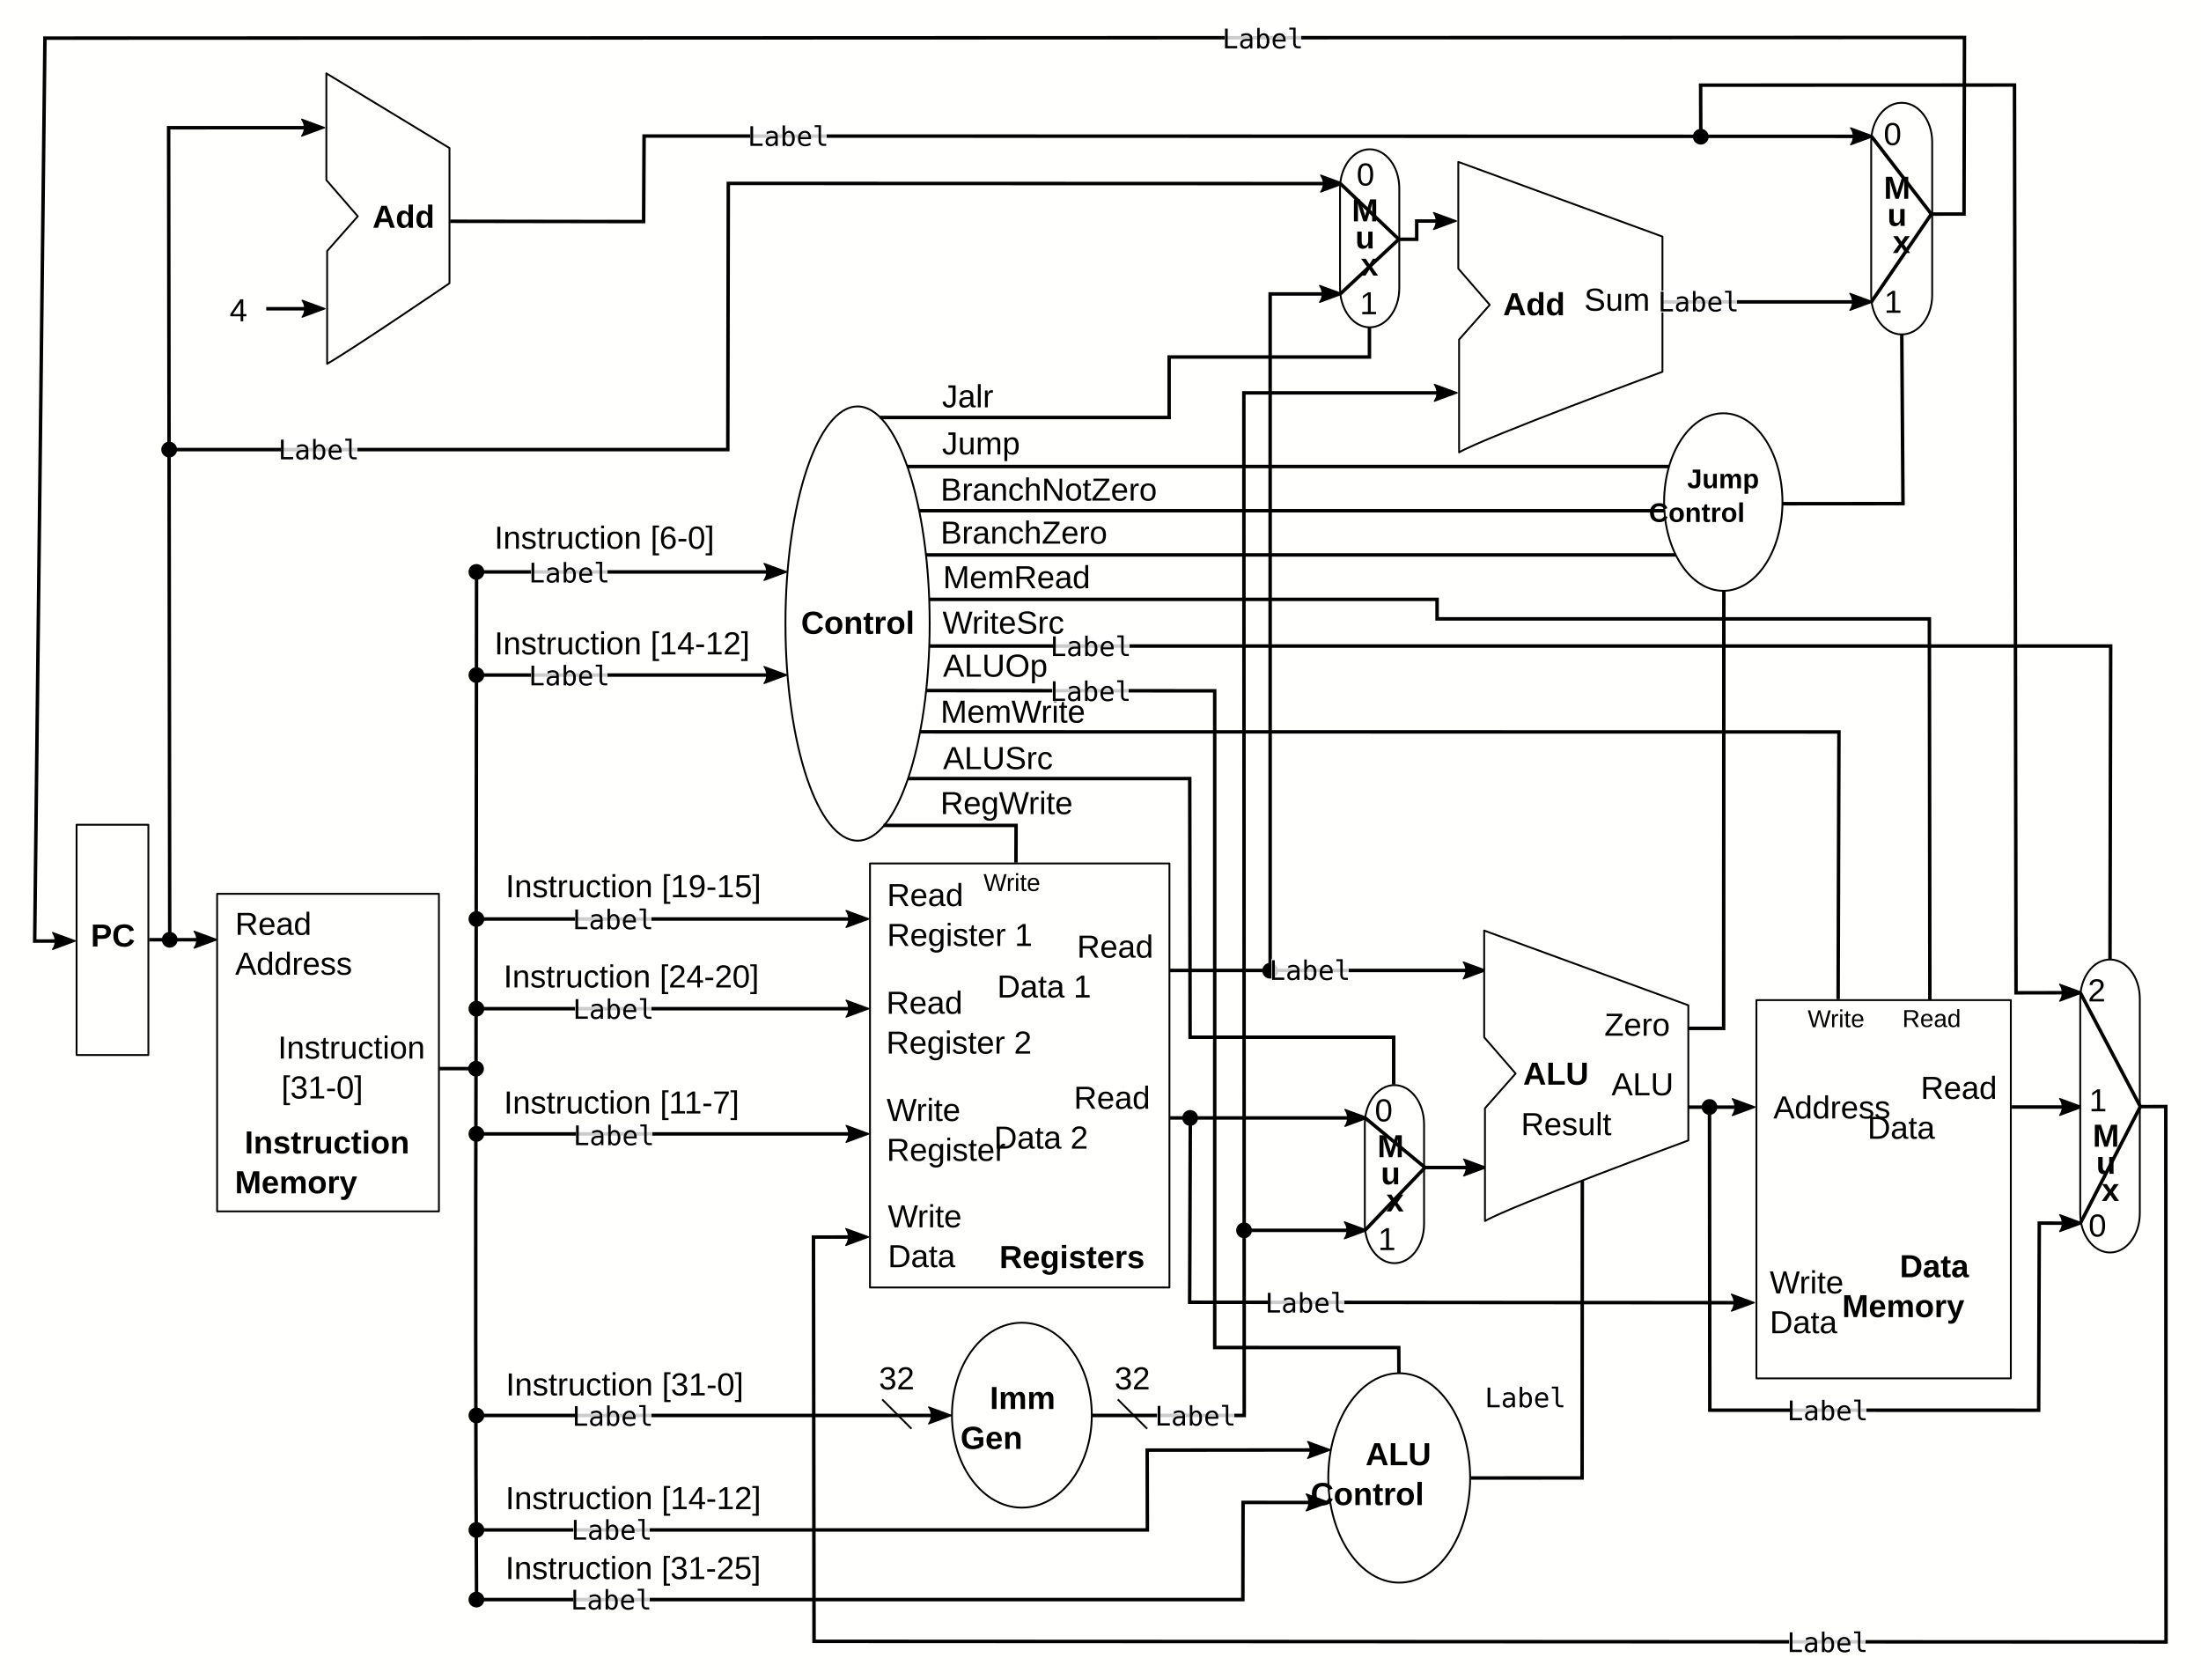
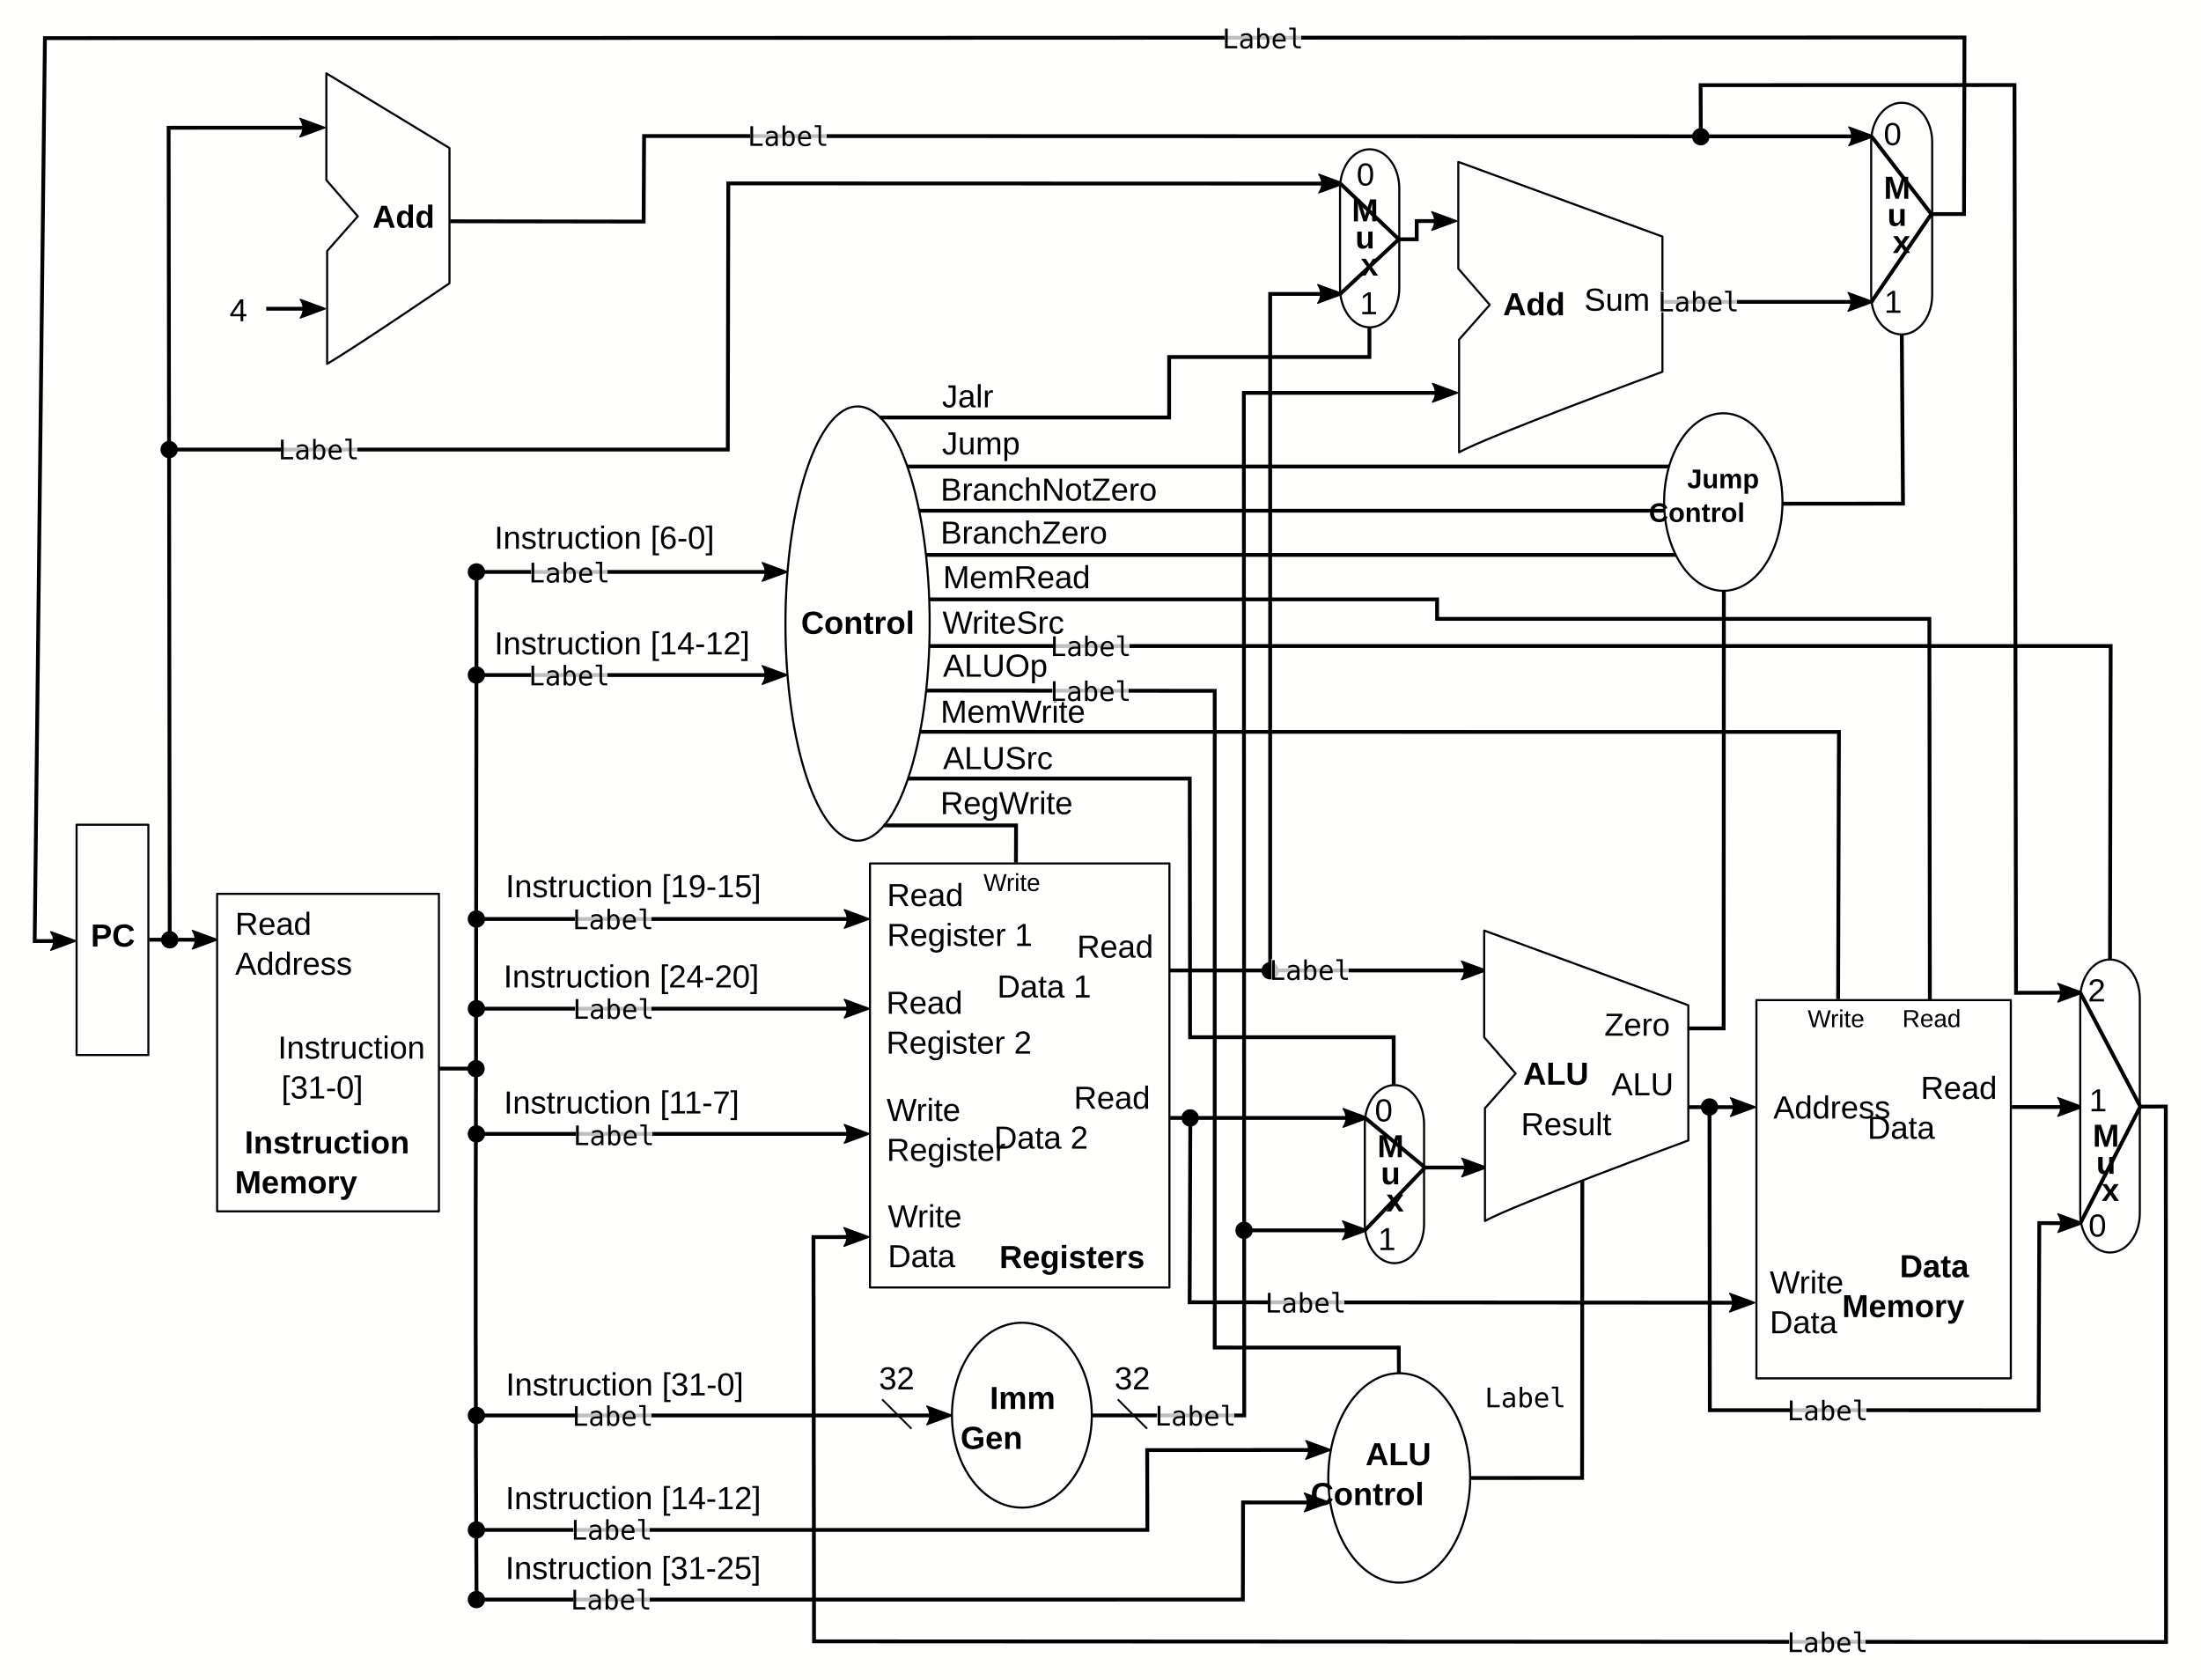
<svg xmlns="http://www.w3.org/2000/svg" id="svg8" version="1.1" viewBox="0 0 316.317 241.39" height="241.39mm" width="316.317mm">
  <style id="style1228">
.wire { 
    stroke-opacity:1;
-     stroke-width:0.5;
+     stroke-width:0.55;
    stroke-miterlimit:4;
    stroke-linejoin:miter;
    stroke-linecap:butt;
    stroke-dasharray:none;
    stroke:#000000;
    mix-blend-mode:normal;
    fill:none;
    display:inline;
}
text.value-label, text.value-label tspan { 
    display:inline;
    fill:#000000;
    fill-opacity:1;
-     filter:url(#bg-filter);
    font-family:monospace;
    font-size:3.881px;
    font-stretch:normal;
    font-style:normal;
    font-variant:normal;
    font-variant-caps:normal;
    font-variant-east-asian:normal;
    font-variant-ligatures:normal;
    font-variant-numeric:normal;
    font-weight:normal;
    -inkscape-font-specification:'monospace, Normal';
    line-height:1.25;
    stroke:none;
    stroke-width:0.265;
    text-align:center;
    text-anchor:middle ;
}
+ text.value-label {
+     filter:url(#bg-filter);
+ }
.component { 
-     stroke-width:0.265;
+     stroke-width:0.3;
    stroke-opacity:1;
    stroke-miterlimit:4;
    stroke-linejoin:round;
    stroke-linecap:round;
    stroke:#000000;
    fill-rule:evenodd;
    fill-opacity:1;
    fill:#fffffd;
}
.component-name { 
    font-style:normal;
    text-anchor:middle;
    text-align:center;
    stroke-width:0.265;
    stroke:none;
    line-height:1.25;
    -inkscape-font-specification:'Arial, Bold';
    font-weight:bold;
    font-variant-numeric:normal;
    font-variant-ligatures:normal;
    font-variant-east-asian:normal;
    font-variant-caps:normal;
    font-variant:normal;
    font-stretch:normal;
    font-size:4.586px;
    font-family:Arial;
    fill-opacity:1;
    fill:#000000;
}
.label { 
    stroke-width:0.265 ;
    stroke:none;
    line-height:1.25;
    -inkscape-font-specification:'Arial, Normal';
    font-weight:normal;
    font-variant-numeric:normal;
    font-variant-ligatures:normal;
    font-variant-east-asian:normal;
    font-variant-caps:normal;
    font-variant:normal;
    font-style:normal;
    font-stretch:normal;
    font-size:4.586px;
    font-family:Arial;
    fill-opacity:1;
    fill:#000000;
}
.label-small { 
    stroke-width:0.265 ;
    stroke:none;
    line-height:1.25;
    -inkscape-font-specification:'Arial, Normal';
    font-weight:normal;
    font-variant-numeric:normal;
    font-variant-ligatures:normal;
    font-variant-east-asian:normal;
    font-variant-caps:normal;
    font-variant:normal;
    font-style:normal;
    font-stretch:normal;
    font-size:3.528px;
    font-family:Arial;
    fill-opacity:1;
    fill:#000000;
}
</style>
  <defs id="defs2">
    <marker style="overflow:visible" id="Arrow" refX="0" refY="0" orient="auto">
      <path class="wire" transform="scale(-0.6)" d="M 8.719,4.034 -2.207,0.016 8.719,-4.002 c -1.745,2.372 -1.735,5.617 -6e-7,8.035 z" style="fill:#000000;fill-opacity:1;fill-rule:evenodd;stroke-width:0.625;stroke-linejoin:round" id="path887" />
    </marker>
    <marker style="overflow:visible" id="Junction" refX="0" refY="0" orient="auto">
      <path class="wire" transform="matrix(0.4,0,0,0.4,2.96,0.4)" style="fill:#000000;fill-opacity:1;fill-rule:evenodd;stroke-width:1pt;" d="m -2.5,-1 c 0,2.76 -2.24,5 -5,5 -2.76,0 -5,-2.24 -5,-5 0,-2.76 2.24,-5 5,-5 2.76,0 5,2.24 5,5 z" id="path924" />
    </marker>
    <filter style="color-interpolation-filters:sRGB" id="bg-filter" x="0" y="0" width="1" height="1">
-       <feFlood id="feFlood705" result="result1" flood-color="rgb(255,255,255)" flood-opacity="0.8" />
+       <feFlood id="feFlood705" result="result1" flood-color="rgb(255,255,255)" flood-opacity="0.75" />
      <feComposite in2="result1" id="feComposite707" in="SourceGraphic" />
    </filter>
  </defs>
  <g id="background" style="display:inline">
    <rect style="display:inline;mix-blend-mode:normal;fill:#fffffd;fill-opacity:1;stroke:#000000;stroke-width:0.265;stroke-miterlimit:4;stroke-dasharray:0, 2.915;stroke-dashoffset:2.65" id="rect1943" width="316.317" height="241.39" x="0" y="1.1471907e-05" />
  </g>
  <g id="diagram" style="display:inline;opacity:1;mix-blend-mode:normal">
    <g id="regFile-readData2" class="wires">
      <path class="wire" style="marker-mid:url(#Junction);marker-end:url(#Arrow)" d="m 168.168,160.644 h 2.894 24.848" id="path858-0" />
      <path class="wire" style="marker-end:url(#Arrow)" d="m 171.069,160.62 -0.097,26.513 80.486,0.063" id="path858-1" />
      <text class="value-label" xml:space="preserve" x="195.826" y="188.609" id="text711-6-6-5-6-8-3-2" style="text-anchor:middle">
        <tspan id="tspan709-4-2-8-2-4-6-6" x="195.826" y="188.609" style="text-anchor:middle">Label</tspan>
      </text>
    </g>
    <g id="regFile-readData1" class="wires">
      <path class="wire" style="marker-start:url(#Junction);marker-end:url(#Arrow)" d="M 182.54,139.471 V 42.238 h 9.727" id="path858-5-8" />
      <path class="wire" style="marker-end:url(#Arrow)" d="m 168.045,139.453 h 44.869" id="path-1-1-1" />
      <text class="value-label" xml:space="preserve" x="196.435" y="140.81" id="text711-6-6-5-6-8-3-2-0" style="text-anchor:middle">
        <tspan id="tspan709-4-2-8-2-4-6-6-2" x="196.435" y="140.81" style="text-anchor:middle">Label</tspan>
      </text>
    </g>
    <path class="wire " style="marker-end:url(#Arrow)" d="m 204.795,167.773 h 8.167" id="aluInputMux-out" />
    <path class="wire" style="marker-end:url(#Arrow)" d="m 289.127,159.074 h 9.495" id="dataMem-readData" />
    <g id="alu-result" class="wires">
      <path class="wire" style="marker-start:url(#Junction);marker-end:url(#Arrow)" d="m 245.681,159.094 0.046,43.547 47.259,0.006 0.09,-26.888 5.553,0.013" id="path858-03" />
      <path class="wire" style="marker-end:url(#Arrow)" d="m 242.628,159.094 h 8.95" id="path858-56-0" />
      <text class="value-label" xml:space="preserve" x="270.848" y="204.086" id="text711-6-6-5-6-8-3-2-6" style="text-anchor:middle">
        <tspan id="tspan709-4-2-8-2-4-6-6-8" x="270.848" y="204.086" style="text-anchor:middle">Label</tspan>
      </text>
    </g>
    <g id="pc-out" class="wires">
      <path class="wire" style="marker-end:url(#Arrow)" d="m 21.443,135.037 h 9.077" id="path858-9" />
      <path class="wire" style="marker-start:url(#Junction);marker-end:url(#Arrow)" d="M 24.391,135.022 24.235,18.356 45.981,18.347" id="path858-5-6" />
      <path class="wire" style="marker-start:url(#Junction);marker-end:url(#Arrow)" d="m 24.333,64.604 h 80.263 l 0.074,-38.25 87.755,0.028" id="path858-7" />
      <text class="value-label" xml:space="preserve" x="53.994" y="66.009" id="text711-6-6-5-6-8-6-9-2-6-2">
        <tspan id="tspan709-4-2-8-2-4-2-9-0-6-2" x="53.994" y="66.009" style="text-anchor:middle">Label</tspan>
      </text>
    </g>
    <path class="wire" d="m 256.209,72.382 17.279,-0.013 -0.173,-24.302" id="jumpControl-takeBranch" />
    <g id="pcAdd4-result" class="wires">
      <path class="wire" style="marker-end:url(#Arrow)" d="m 64.695,31.798 27.803,0.043 0.067,-12.294 176.024,0.048" id="path858-7-4" />
      <path class="wire" style="marker-start:url(#Junction);marker-end:url(#Arrow)" d="m 244.431,19.627 -0.024,-7.392 45.106,-0.015 0.22,130.444 8.896,-0.016" id="path858-06" />
      <text class="value-label" xml:space="preserve" x="121.46" y="20.961" id="text711-6-6-5-6-8-6-9-2-6">
        <tspan id="tspan709-4-2-8-2-4-2-9-0-6" x="121.46" y="20.961" style="text-anchor:middle">Label</tspan>
      </text>
    </g>
    <path class="wire" d="m 247.746,85.029 c -0.02,21.332 -0.034,44.148 -0.033,62.747 h -5.101" id="alu-zero" />
    <g id="instrMem">
      <rect id="rect1057" class="component" width="31.876" height="45.628" x="31.203" y="128.441" />
      <text style="white-space:pre;inline-size:28.045" class="label" x="71.112" y="200.546" id="text118" xml:space="preserve" transform="translate(-37.32053,-66.20967)">
        <tspan x="71.112" y="200.546" id="tspan2581">Read </tspan>
        <tspan x="71.112" y="206.278" id="tspan2583">Address</tspan>
      </text>
      <text style="text-align:end;text-anchor:end;white-space:pre;inline-size:32.919" class="label" x="95.263" y="200.546" id="text146" transform="translate(-34.17324,-48.42667)" xml:space="preserve">
        <tspan x="95.263" y="200.546" id="tspan2585">Instruction<tspan y="200.546" id="tspan2587"> </tspan>
        </tspan>
        <tspan x="95.263" y="206.278" id="tspan2589">[31-0]</tspan>
      </text>
      <text style="white-space:pre;inline-size:27.603" class="component-name" x="85.06" y="200.546" id="text174" transform="translate(-38.059,-34.80267)" xml:space="preserve">
        <tspan x="85.06" y="200.546" id="tspan2591">Instruction<tspan y="200.546" id="tspan2593"> </tspan>
        </tspan>
        <tspan x="85.06" y="206.278" id="tspan2595">Memory</tspan>
      </text>
    </g>
    <g id="immGen">
      <ellipse class="component" ry="13.285" rx="10.048" cy="203.357" cx="146.86" id="ellipse342" />
      <text style="white-space:pre;inline-size:10.538;mix-blend-mode:normal" class="component-name" x="132.551" y="188.572" id="text1143-9" xml:space="preserve" transform="translate(14.4052,13.89602)">
        <tspan x="132.551" y="188.572" id="tspan2597">Imm<tspan y="188.572" id="tspan2599"> </tspan>
        </tspan>
        <tspan x="132.551" y="194.305" id="tspan2601">Gen</tspan>
      </text>
    </g>
    <g id="pc">
      <rect class="component" width="10.318" height="33.092" x="11.005" y="118.513" id="rect352" />
      <text class="component-name" x="18.859" y="136.02" id="text208">
        <tspan x="16.224" y="136.02" id="tspan206">PC</tspan>
      </text>
    </g>
    <g id="aluControl">
      <ellipse class="component" cx="201.089" cy="212.377" rx="10.194" ry="15.044" id="ellipse358" />
      <text style="white-space:pre;inline-size:23.888" class="component-name" x="80.387" y="200.546" id="text231" transform="translate(120.578,9.99833)" xml:space="preserve">
        <tspan x="80.387" y="200.546" id="tspan2603">ALU<tspan y="200.546" id="tspan2605"> </tspan>
        </tspan>
        <tspan x="80.387" y="206.278" id="tspan2607">Control</tspan>
      </text>
    </g>
    <g id="control">
      <ellipse class="component" cx="123.245" cy="89.604" ry="31.201" rx="10.363" id="ellipse372" />
      <text class="component-name" x="132.447" y="91.072" id="text251">
        <tspan x="123.275" y="91.072" id="tspan249">Control</tspan>
      </text>
    </g>
    <g id="pcAdd4">
      <path d="M 47.014,52.282 V 36.073 l 4.408,-4.989 -4.52,-5.207 V 10.541 l 17.696,10.735 v 19.428 c 0,0 -13.745,9.362 -17.584,11.578" class="component" id="path383" />
      <text class="component-name" x="62.213" y="32.727" id="text267">
        <tspan x="58" y="32.727" id="tspan265">Add</tspan>
      </text>
    </g>
    <g id="jumpControl">
      <ellipse class="component" ry="12.757" rx="8.504" cy="72.143" cx="247.663" id="ellipse390" />
      <text style="font-size:3.881px;line-height:1.25;white-space:pre;inline-size:17.125" class="component-name" x="79.304" y="200.546" id="text291" transform="translate(168.3431,-130.3957)" xml:space="preserve">
        <tspan x="79.304" y="200.546" id="tspan2609">Jump<tspan y="200.546" id="tspan2611"> </tspan>
        </tspan>
        <tspan x="79.304" y="205.396" id="tspan2613">Control</tspan>
      </text>
    </g>
    <g id="instrMem-instruction-rd" class="wires">
      <path class="wire" style="marker-start:url(#Junction);marker-end:url(#Arrow)" d="M 68.488,162.939 H 124.218" id="path858" />
      <text class="label" x="72.413" y="160.003" id="text321">
        <tspan x="72.413" y="160.003" id="tspan319">Instruction [11-7]</tspan>
      </text>
      <text class="value-label" xml:space="preserve" x="96.405" y="164.555" id="text711-6-6-5-6">
        <tspan id="tspan709-4-2-8-2" x="96.405" y="164.555" style="text-anchor:middle">Label</tspan>
      </text>
    </g>
    <g id="instrMem-instruction-rs2" class="wires">
      <path class="wire" style="marker-start:url(#Junction);marker-end:url(#Arrow)" d="M 68.488,144.947 H 124.218" id="path858-5" />
      <text class="label" x="72.363" y="141.898" id="text354">
        <tspan x="72.363" y="141.898" id="tspan352">Instruction [24-20]</tspan>
      </text>
      <text class="value-label" xml:space="preserve" x="96.34" y="146.401" id="text711-6-6-5">
        <tspan id="tspan709-4-2-8" x="96.34" y="146.401" style="text-anchor:middle">Label</tspan>
      </text>
    </g>
    <g id="instrMem-instruction-rs1" class="wires">
      <path class="wire" style="marker-start:url(#Junction);marker-end:url(#Arrow)" d="M 68.488,132.058 H 124.218" id="path858-5-2" />
      <text class="label" x="72.664" y="128.932" id="text387">
        <tspan x="72.664" y="128.932" id="tspan385">Instruction [19-15]</tspan>
      </text>
      <text class="value-label" xml:space="preserve" x="96.296" y="133.521" id="text711-6-6">
        <tspan id="tspan709-4-2" x="96.296" y="133.521" style="text-anchor:middle">Label</tspan>
      </text>
    </g>
    <g id="instrMem-instruction-opcode" class="wires">
      <path class="wire" style="marker-start:url(#Junction);marker-end:url(#Arrow)" d="M 68.488,82.186 H 112.429" id="path858-5-2-9-8" />
      <text class="label" x="71.048" y="78.85" id="text418">
        <tspan x="71.048" y="78.85" id="tspan416">Instruction [6-0]</tspan>
      </text>
      <text class="value-label" xml:space="preserve" x="90.007" y="83.697" id="text711">
        <tspan id="tspan709" x="90.007" y="83.697" style="text-anchor:middle">Label</tspan>
      </text>
    </g>
    <g id="control-regWrite" class="wires">
      <path class="wire" d="m 126.984,118.609 h 19.042 l -0.02,5.355" id="path858-5-2-54" />
      <text class="label" x="135.15" y="116.983" id="text441">
        <tspan x="135.15" y="116.983" id="tspan439">RegWrite</tspan>
      </text>
    </g>
    <g id="control-aluSrc" class="wires">
      <path class="wire" d="m 130.513,111.88 h 40.471 l 0.05,37.168 h 29.259 v 6.803" id="path858-5-2-54-8" />
      <text class="label" x="135.518" y="110.52" id="text460">
        <tspan x="135.518" y="110.52" id="tspan458">ALUSrc</tspan>
      </text>
    </g>
    <g id="control-memWrite" class="wires">
      <path class="wire" d="m 132.176,105.159 132.108,0.018 -0.117,38.4" id="path858-5-2-54-1" />
      <text class="label" x="135.171" y="103.842" id="text481">
        <tspan x="135.171" y="103.842" id="tspan479">MemWrite</tspan>
      </text>
    </g>
    <g id="control-aluOp" class="wires">
      <path class="wire" d="m 133.063,99.234 41.511,0.037 v 94.366 l 26.449,0.004 0.022,3.686" id="path858-5-2-54-2" />
      <text class="label" x="135.518" y="97.237" id="text499">
        <tspan x="135.518" y="97.237" id="tspan497">ALUOp</tspan>
      </text>
      <text class="value-label" xml:space="preserve" x="164.929" y="100.722" id="text711-6-1-1">
        <tspan id="tspan709-4-3-1" x="164.929" y="100.722" style="text-anchor:middle">Label</tspan>
      </text>
    </g>
    <g id="control-writeSrc" class="wires">
      <path class="wire" d="m 133.625,92.837 h 169.711 l -0.097,45.024" id="path858-5-2-54-3" />
      <text class="label" x="135.455" y="91.044" id="text522">
        <tspan x="135.455" y="91.044" id="tspan520">WriteSrc</tspan>
      </text>
      <text class="value-label" xml:space="preserve" x="164.95" y="94.269" id="text711-6-1">
        <tspan id="tspan709-4-3" x="164.95" y="94.269" style="text-anchor:middle">Label</tspan>
      </text>
    </g>
    <g id="control-memRead" class="wires">
      <path class="wire" d="m 133.544,86.125 h 72.987 v 2.807 h 70.748 l 0.072,54.784" id="path858-5-2-54-6" />
      <text class="label" x="135.527" y="84.526" id="text544">
        <tspan x="135.527" y="84.526" id="tspan542">MemRead</tspan>
      </text>
    </g>
    <g id="control-branchZero" class="wires">
      <path class="wire" d="M 133.088,79.737 H 240.825" id="path858-5-2-54-80" />
      <text class="label" x="135.175" y="78.121" id="text567">
        <tspan x="135.175" y="78.121" id="tspan565">BranchZero</tspan>
      </text>
    </g>
    <g id="control-branchNotZero" class="wires">
      <path class="wire" d="M 132.072,73.387 H 239.138" id="path858-5-2-54-80-2" />
      <text class="label" x="135.175" y="71.932" id="text593">
        <tspan x="135.175" y="71.932" id="tspan591">BranchNotZero</tspan>
      </text>
    </g>
    <g id="control-jump" class="wires">
      <path class="wire" d="M 130.448,67.037 H 239.881" id="path858-5-2-54-80-2-1" />
      <text class="label" x="135.379" y="65.301" id="text610">
        <tspan x="135.379" y="65.301" id="tspan608">Jump</tspan>
      </text>
    </g>
    <g id="instrMem-instruction" class="wires">
      <path class="wire" style="marker-mid:url(#Junction)" d="m 68.488,82.186 -0.076,71.403 c -0.088,25.46 -0.061,50.919 0.076,76.378" id="path858-8" />
      <path class="wire" d="m 63.155,153.557 h 5.407" id="path858-5-2-5" />
      <path class="wire" style="marker-start:url(#Junction);marker-end:url(#Arrow)" d="M 68.488,203.398 H 136.083" id="path858-02" />
      <path class="wire" d="m 126.777,201.092 4.217,4.216" id="path9380" style="stroke-width:0.265;stroke-miterlimit:4" />
      <text class="label" x="72.699" y="200.517" id="text643">
        <tspan x="72.699" y="200.517" id="tspan641">Instruction [31-0]</tspan>
      </text>
      <text class="label" x="126.312" y="199.652" id="text656">
        <tspan x="126.312" y="199.652" id="tspan654">32</tspan>
      </text>
      <text class="value-label" xml:space="preserve" x="96.243" y="204.88" id="text711-6-6-5-6-8">
        <tspan id="tspan709-4-2-8-2-4" x="96.243" y="204.88" style="text-anchor:middle">Label</tspan>
      </text>
    </g>
    <g id="immGen-immediate" class="wires">
      <path class="wire" style="marker-end:url(#Arrow)" d="m 156.991,203.395 h 21.825 l -0.056,-146.942 29.996,-0.004" id="path858-4" />
      <path class="wire" style="marker-start:url(#Junction);marker-end:url(#Arrow)" d="m 178.811,176.797 h 17.017" id="path858-84-4-2" />
      <path d="m 160.644,201.092 4.217,4.216" id="path9380-6" class="wire" style="stroke-width:0.265;stroke-miterlimit:4" />
      <text class="label" x="160.18" y="199.651" id="text675">
        <tspan x="160.18" y="199.651" id="tspan673">32</tspan>
      </text>
      <text class="value-label" xml:space="preserve" x="165.968" y="204.848" id="text711-6-6-5-6-8-3" style="text-align:start;text-anchor:start">
        <tspan id="tspan709-4-2-8-2-4-6" x="165.968" y="204.848" style="text-align:start;text-anchor:start">Label</tspan>
      </text>
    </g>
    <g id="literalFour" class="wires">
      <path class="wire" style="marker-end:url(#Arrow)" d="m 38.26,44.365 h 7.778" id="path-12468056" />
      <text class="label" x="32.99" y="46.166" id="text691">
        <tspan x="32.99" y="46.166" id="tspan689">4</tspan>
      </text>
    </g>
    <g id="alu">
      <path d="m 213.411,175.461 v -16.209 l 4.409,-4.989 -4.521,-5.206 V 133.72 l 29.338,10.735 v 19.427 c 0,0 -25.384,9.359 -29.222,11.575" class="component" id="path619" />
      <text class="component-name" x="228.405" y="155.866" id="text707">
        <tspan x="223.611" y="155.866" id="tspan705">ALU</tspan>
      </text>
      <text style="text-align:end;text-anchor:end;white-space:pre;inline-size:13.72" class="label" x="85.136" y="200.546" id="text728" transform="translate(155.3802,-43.15638)" xml:space="preserve">
        <tspan x="85.136" y="200.546" id="tspan2615">ALU<tspan y="200.546" id="tspan2617"> </tspan>
        </tspan>
        <tspan x="85.136" y="206.278" id="tspan2619">Result</tspan>
      </text>
      <text class="label" x="230.576" y="148.828" id="text743">
        <tspan x="230.576" y="148.828" id="tspan741">Zero</tspan>
      </text>
    </g>
    <g id="branchAdder">
      <path d="M 209.693,65.004 V 48.795 l 4.408,-4.989 -4.52,-5.207 V 23.263 l 29.338,10.735 v 19.428 c 0,0 -25.384,9.358 -29.223,11.575" class="component" id="path641" />
      <text class="component-name" x="225.322" y="45.304" id="text759">
        <tspan x="220.468" y="45.304" id="tspan757">Add</tspan>
      </text>
      <text class="label" x="227.676" y="44.648" id="text773">
        <tspan x="227.676" y="44.648" id="tspan771">Sum</tspan>
      </text>
    </g>
    <g id="writeSrcMux">
      <rect class="component" width="8.562" height="42.103" x="298.961" y="137.881" ry="5.62" id="rect652" />
      <text class="label" x="300.244" y="159.692" id="text787">
        <tspan x="300.244" y="159.692" id="tspan785">1</tspan>
      </text>
      <text class="label" x="300.161" y="177.69" id="text799">
        <tspan x="300.161" y="177.69" id="tspan797">0</tspan>
      </text>
      <text class="label" x="300.051" y="143.9" id="text811">
        <tspan x="300.051" y="143.9" id="tspan809">2</tspan>
      </text>
      <text style="line-height:0.85" class="component-name" x="303.299" y="164.781" id="text825">
        <tspan id="tspan145187" x="303.299" y="164.781">M</tspan>
        <tspan id="tspan145189" x="303.299" y="168.679">u</tspan>
        <tspan id="tspan145191" x="303.299" y="172.577">x</tspan>
      </text>
      <path class="wire" d="M 298.953,142.618 307.598,159.017" id="path1597-36" data-mux-val="2" />
      <path class="wire" d="M 298.985,175.771 307.598,159.017" id="path1597-3-6-0" data-mux-val="0" />
      <path class="label" d="M 298.908,159.074 307.598,159.017" id="path1597-36-7" data-mux-val="1" />
    </g>
    <g id="aluInputMux">
      <rect class="component" width="8.516" height="25.584" x="196.144" y="155.931" ry="5.62" id="rect665" />
      <text style="line-height:0.85" class="component-name" x="200.487" y="166.288" id="text844">
        <tspan id="tspan198512" x="200.487" y="166.288">M</tspan>
        <tspan id="tspan198514" x="200.487" y="170.186">u</tspan>
        <tspan id="tspan198516" x="200.487" y="174.084">x</tspan>
      </text>
      <text class="label" x="198.051" y="179.636" id="text856">
        <tspan x="198.051" y="179.636" id="tspan854">1</tspan>
      </text>
      <text class="label" x="197.584" y="161.138" id="text868">
        <tspan x="197.584" y="161.138" id="tspan866">0</tspan>
      </text>
      <path class="wire" d="m 196.199,160.639 8.596,7.134" id="path1597" data-mux-val="0" />
      <path class="wire" d="m 196.163,176.797 8.632,-9.024" id="path1597-3-6" data-mux-val="1" />
    </g>
    <g id="pcMux">
      <rect class="component" width="8.768" height="33.286" x="268.916" y="14.769" ry="5.62" id="rect676" />
      <text style="line-height:0.85" class="component-name" x="273.272" y="28.563" id="text886">
        <tspan id="tspan208812" x="273.272" y="28.563">M</tspan>
        <tspan id="tspan208814" x="273.272" y="32.461">u</tspan>
        <tspan id="tspan208816" x="273.272" y="36.359">x</tspan>
      </text>
      <text class="label" x="270.72" y="20.851" id="text898">
        <tspan x="270.72" y="20.851" id="tspan896">0</tspan>
      </text>
      <text class="label" x="270.789" y="44.951" id="text910">
        <tspan x="270.789" y="44.951" id="tspan908">1</tspan>
      </text>
      <path class="wire" d="M 268.947,19.578 277.565,30.763" id="path1597-3" data-mux-val="0" />
      <path class="wire" d="M 268.924,43.418 277.565,30.763" id="path1597-3-6-56" data-mux-val="1" />
    </g>
    <g id="instrMem-instruction-funct3" class="wires">
      <path class="wire" style="marker-start:url(#Junction);marker-end:url(#Arrow)" d="M 68.488,97.003 H 112.429" id="path858-5-2-9" />
      <path class="wire" style="marker-start:url(#Junction);marker-end:url(#Arrow)" d="m 68.488,219.851 h 96.407 l -0.025,-11.471 25.674,-0.026" id="path858-02-8" />
      <text class="label" x="71.047" y="94.036" id="text944">
        <tspan x="71.047" y="94.036" id="tspan942">Instruction [14-12]</tspan>
      </text>
      <text class="label" x="72.647" y="216.859" id="text973">
        <tspan x="72.647" y="216.859" id="tspan971">Instruction [14-12]</tspan>
      </text>
      <text class="value-label" xml:space="preserve" x="89.994" y="98.481" id="text711-6">
        <tspan id="tspan709-4" x="89.994" y="98.481" style="text-anchor:middle">Label</tspan>
      </text>
      <text class="value-label" xml:space="preserve" x="96.097" y="221.245" id="text711-6-6-5-6-8-6-9">
        <tspan id="tspan709-4-2-8-2-4-2-9" x="96.097" y="221.245" style="text-anchor:middle">Label</tspan>
      </text>
    </g>
    <g id="instrMem-instruction-funct7" class="wires">
      <path class="wire" style="marker-start:url(#Junction);marker-end:url(#Arrow)" d="m 68.488,229.857 110.13,-0.001 0.03,-13.959 11.699,0.003" id="path858-02-8-3" />
      <text class="label" x="72.629" y="226.904" id="text1008">
        <tspan x="72.629" y="226.904" id="tspan1006">Instruction [31-25]</tspan>
      </text>
      <text class="value-label" xml:space="preserve" x="96.027" y="231.275" id="text711-6-6-5-6-8-6-9-2">
        <tspan id="tspan709-4-2-8-2-4-2-9-0" x="96.027" y="231.275" style="text-anchor:middle">Label</tspan>
      </text>
    </g>
    <g id="dataMem">
      <rect class="component" width="36.561" height="54.354" x="252.424" y="143.713" id="rect749" />
      <text style="white-space:pre;inline-size:20.689" class="component-name" x="81.287" y="200.546" id="text1033" transform="translate(196.6946,-17.01167)" xml:space="preserve">
        <tspan x="81.287" y="200.546" id="tspan2621">Data<tspan y="200.546" id="tspan2623"> </tspan>
        </tspan>
        <tspan x="81.287" y="206.278" id="tspan2625">Memory</tspan>
      </text>
      <text style="white-space:pre;inline-size:11.767" class="label" x="71.112" y="200.546" id="text1053" xml:space="preserve" transform="translate(183.2292,-14.69039)">
        <tspan x="71.112" y="200.546" id="tspan2627">Write </tspan>
        <tspan x="71.112" y="206.278" id="tspan2629">Data</tspan>
      </text>
      <text class="label" x="254.858" y="160.717" id="text1071">
        <tspan x="254.858" y="160.717" id="tspan1069">Address</tspan>
      </text>
      <text style="text-align:end;text-anchor:end;white-space:pre;inline-size:18.405" class="label" x="94.176" y="200.546" id="text1090" transform="translate(192.8198,-42.63867)" xml:space="preserve">
        <tspan x="94.176" y="200.546" id="tspan2631">Read<tspan y="200.546" id="tspan2633"> </tspan>
        </tspan>
        <tspan x="94.176" y="206.278" id="tspan2635">Data</tspan>
      </text>
      <text class="label-small" x="259.784" y="147.605" id="text1106">
        <tspan x="259.784" y="147.605" id="tspan1104">Write</tspan>
      </text>
      <text class="label-small" x="273.385" y="147.581" id="text1121">
        <tspan x="273.385" y="147.581" id="tspan1119">Read</tspan>
      </text>
    </g>
    <g id="regFile">
      <rect class="component" id="rect1052" width="43.036" height="60.932" x="125.03" y="124.076" />
      <text class="component-name" x="166.011" y="182.216" id="text1143">
        <tspan x="154.07" y="182.216" id="tspan1141">Registers</tspan>
      </text>
      <text style="white-space:pre;inline-size:27.193" class="label" x="71.112" y="200.546" id="text1167" xml:space="preserve" transform="translate(56.36547,-70.34467)">
        <tspan x="71.112" y="200.546" id="tspan2637">Read </tspan>
        <tspan x="71.112" y="206.278" id="tspan2639">Register 1</tspan>
      </text>
      <text style="white-space:pre;inline-size:28.565" class="label" x="71.112" y="200.546" id="text1191" xml:space="preserve" transform="translate(56.25451,-54.87167)">
        <tspan x="71.112" y="200.546" id="tspan2641">Read </tspan>
        <tspan x="71.112" y="206.278" id="tspan2643">Register 2</tspan>
      </text>
      <text style="white-space:pre;inline-size:28.061" class="label" x="71.112" y="200.546" id="text1215" xml:space="preserve" transform="translate(56.30885,-39.46539)">
        <tspan x="71.112" y="200.546" id="tspan2645">Write </tspan>
        <tspan x="71.112" y="206.278" id="tspan2647">Register</tspan>
      </text>
      <text style="white-space:pre;inline-size:20.934" class="label" x="71.112" y="200.546" id="text1235" transform="translate(56.48841,-24.18267)" xml:space="preserve">
        <tspan x="71.112" y="200.546" id="tspan2649">Write </tspan>
        <tspan x="71.112" y="206.278" id="tspan2651">Data</tspan>
      </text>
      <text style="text-align:end;text-anchor:end;white-space:pre;inline-size:21.171" class="label" x="85.528" y="200.546" id="text1255" transform="translate(79.7662,-41.22067)" xml:space="preserve">
        <tspan x="85.528" y="200.546" id="tspan2653">Read<tspan y="200.546" id="tspan2655"> </tspan>
        </tspan>
        <tspan x="85.528" y="206.278" id="tspan2657">Data 2</tspan>
      </text>
      <text style="text-align:end;text-anchor:end;white-space:pre;inline-size:17.855" class="label" x="85.564" y="200.546" id="text1275" transform="translate(80.18009,-62.93767)" xml:space="preserve">
        <tspan x="85.564" y="200.546" id="tspan2659">Read<tspan y="200.546" id="tspan2661"> </tspan>
        </tspan>
        <tspan x="85.564" y="206.278" id="tspan2663">Data 1</tspan>
      </text>
      <text class="label-small" x="141.345" y="128.04" id="text1291">
        <tspan x="141.345" y="128.04" id="tspan1289">Write</tspan>
      </text>
    </g>
    <g id="jalrMux" style="display:inline;mix-blend-mode:normal">
      <rect class="component" width="8.516" height="25.584" x="192.584" y="21.45" ry="5.62" id="rect891" />
      <text style="line-height:0.85" class="component-name" x="196.812" y="31.807" id="text1307">
        <tspan id="tspan203118" x="196.812" y="31.807">M</tspan>
        <tspan id="tspan203120" x="196.812" y="35.705">u</tspan>
        <tspan id="tspan203122" x="196.812" y="39.603">x</tspan>
      </text>
      <text class="label" x="195.434" y="45.155" id="text1319">
        <tspan x="195.434" y="45.155" id="tspan1317">1</tspan>
      </text>
      <text class="label" x="194.967" y="26.657" id="text1331">
        <tspan x="194.967" y="26.657" id="tspan1329">0</tspan>
      </text>
      <path class="wire" d="m 192.614,26.367 8.414,8.015" id="path1597-7" data-mux-val="0" />
      <path class="wire" d="m 192.618,42.237 8.41,-7.855" id="path1597-3-6-5" data-mux-val="1" />
    </g>
    <g id="control-jalr" class="wires">
      <path class="wire" d="m 126.484,59.991 h 41.537 v -8.69 l 28.787,2e-4 v -4.277" id="path858-5-2-54-80-2-1-4" />
      <text class="label" x="135.379" y="58.532" id="text1350">
        <tspan x="135.379" y="58.532" id="tspan1348">Jalr</tspan>
      </text>
    </g>
    <path style="marker-end:url(#Arrow)" d="m 201.028,34.382 h 2.576 v -2.617 h 5.041" id="jalrMux-out" class="wire" />
    <g id="branchAdder-result" style="display:inline" class="wires">
      <path class="wire" style="marker-end:url(#Arrow)" d="m 239.024,43.38 h 29.455" id="path-ba-1" />
      <text class="value-label" xml:space="preserve" x="252.293" y="44.749" id="text711-6-6-5-6-8-6-9-2-6-0">
        <tspan id="tspan709-4-2-8-2-4-2-9-0-6-6" x="252.293" y="44.749" style="text-anchor:middle">Label</tspan>
      </text>
    </g>
    <g id="pcMux-out" style="display:inline" class="wires">
      <path class="wire" style="marker-end:url(#Arrow)" d="M 277.565,30.763 282.26,30.759 282.324,5.383 6.457,5.477 4.986,135.231 10.176,135.216" id="path-pco-1" />
      <text class="value-label" xml:space="preserve" x="189.67" y="6.941" id="text711-6-6-5-6-8-6-9-2-6-0-9">
        <tspan id="tspan709-4-2-8-2-4-2-9-0-6-6-0" x="189.67" y="6.941" style="text-anchor:middle">Label</tspan>
      </text>
    </g>
    <g id="aluControl-aluControl" style="display:inline" class="wires">
      <path class="wire" d="m 211.415,212.383 15.958,-0.008 0.031,-42.707" id="path12345678899" />
      <text class="value-label" xml:space="preserve" x="227.4" y="202.223" id="text711-6-6-5-6-8-0">
        <tspan id="tspan709-4-2-8-2-4-3" x="227.4" y="202.223" style="text-anchor:middle">Label</tspan>
      </text>
    </g>
    <g id="writeSrcMux-out" style="display:inline" class="wires">
      <path class="wire" style="marker-end:url(#Arrow)" d="m 307.598,159.017 3.661,-0.011 0.034,76.942 -194.303,-0.09 -0.081,-58.091 7.264,-0.01" id="path-wsm-2" />
      <text class="value-label" xml:space="preserve" x="270.831" y="237.396" id="text711-6-6-5-6-8-3-2-6-7" style="text-anchor:middle">
        <tspan id="tspan709-4-2-8-2-4-6-6-8-2" x="270.831" y="237.396" style="text-anchor:middle">Label</tspan>
      </text>
    </g>
  </g>
</svg>
